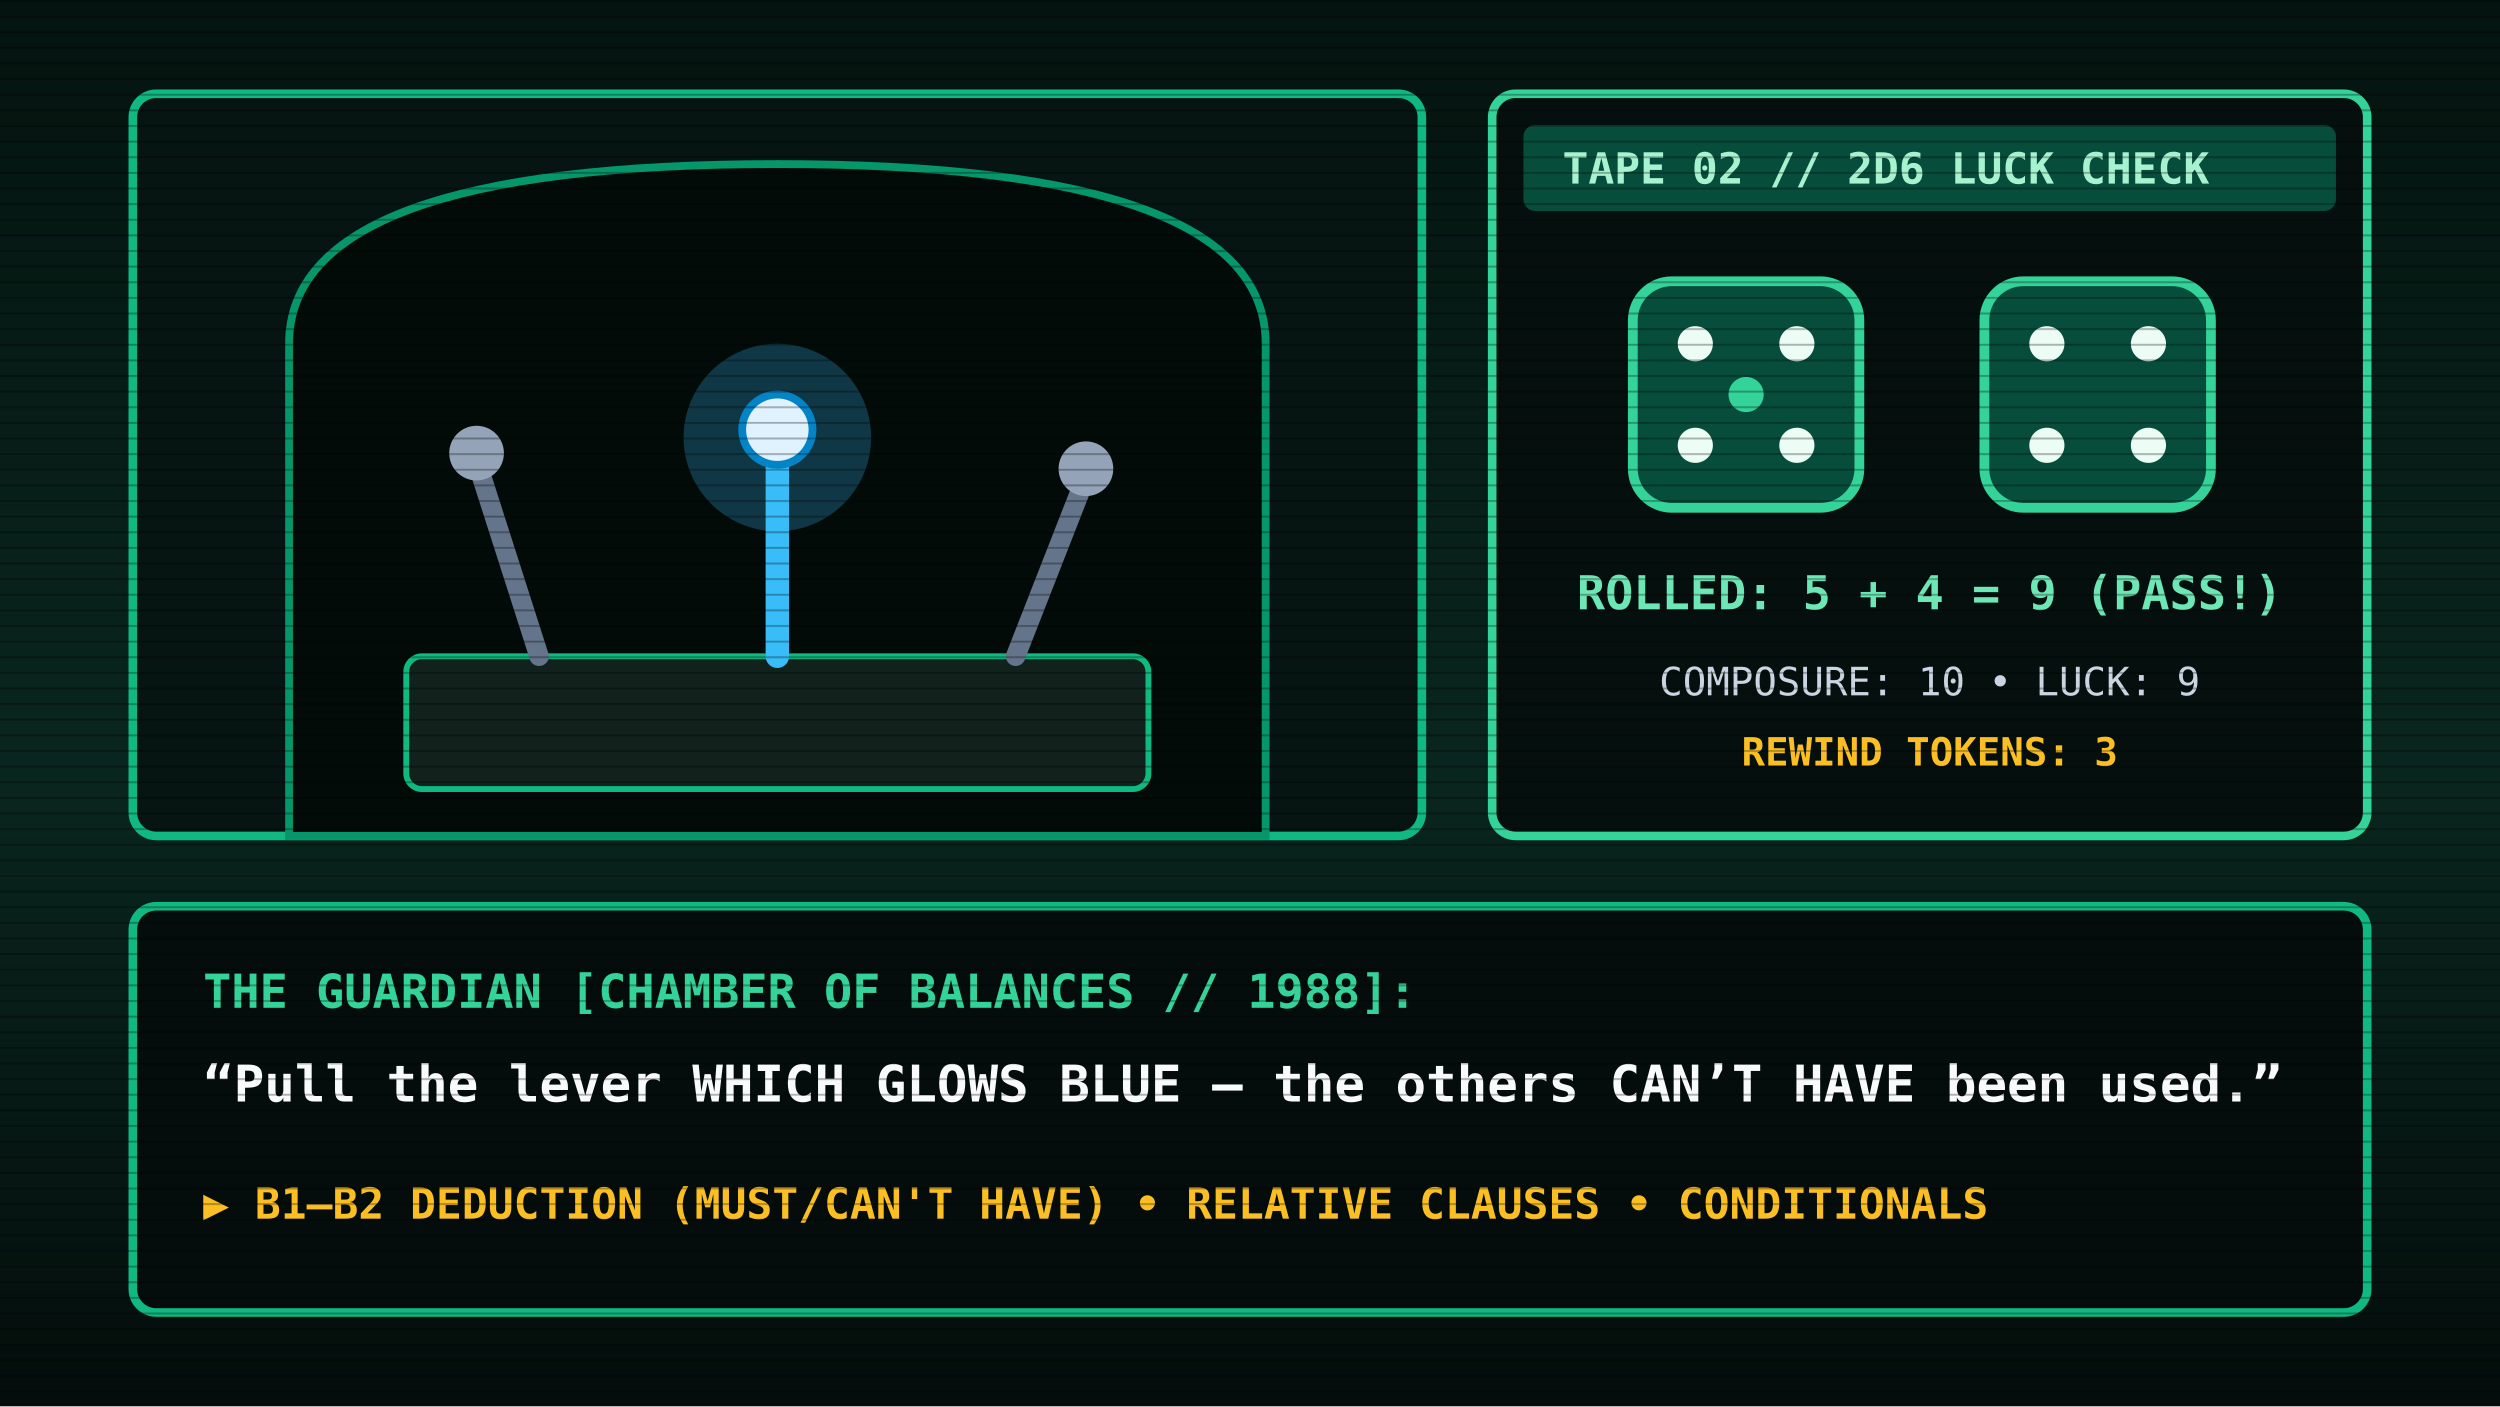
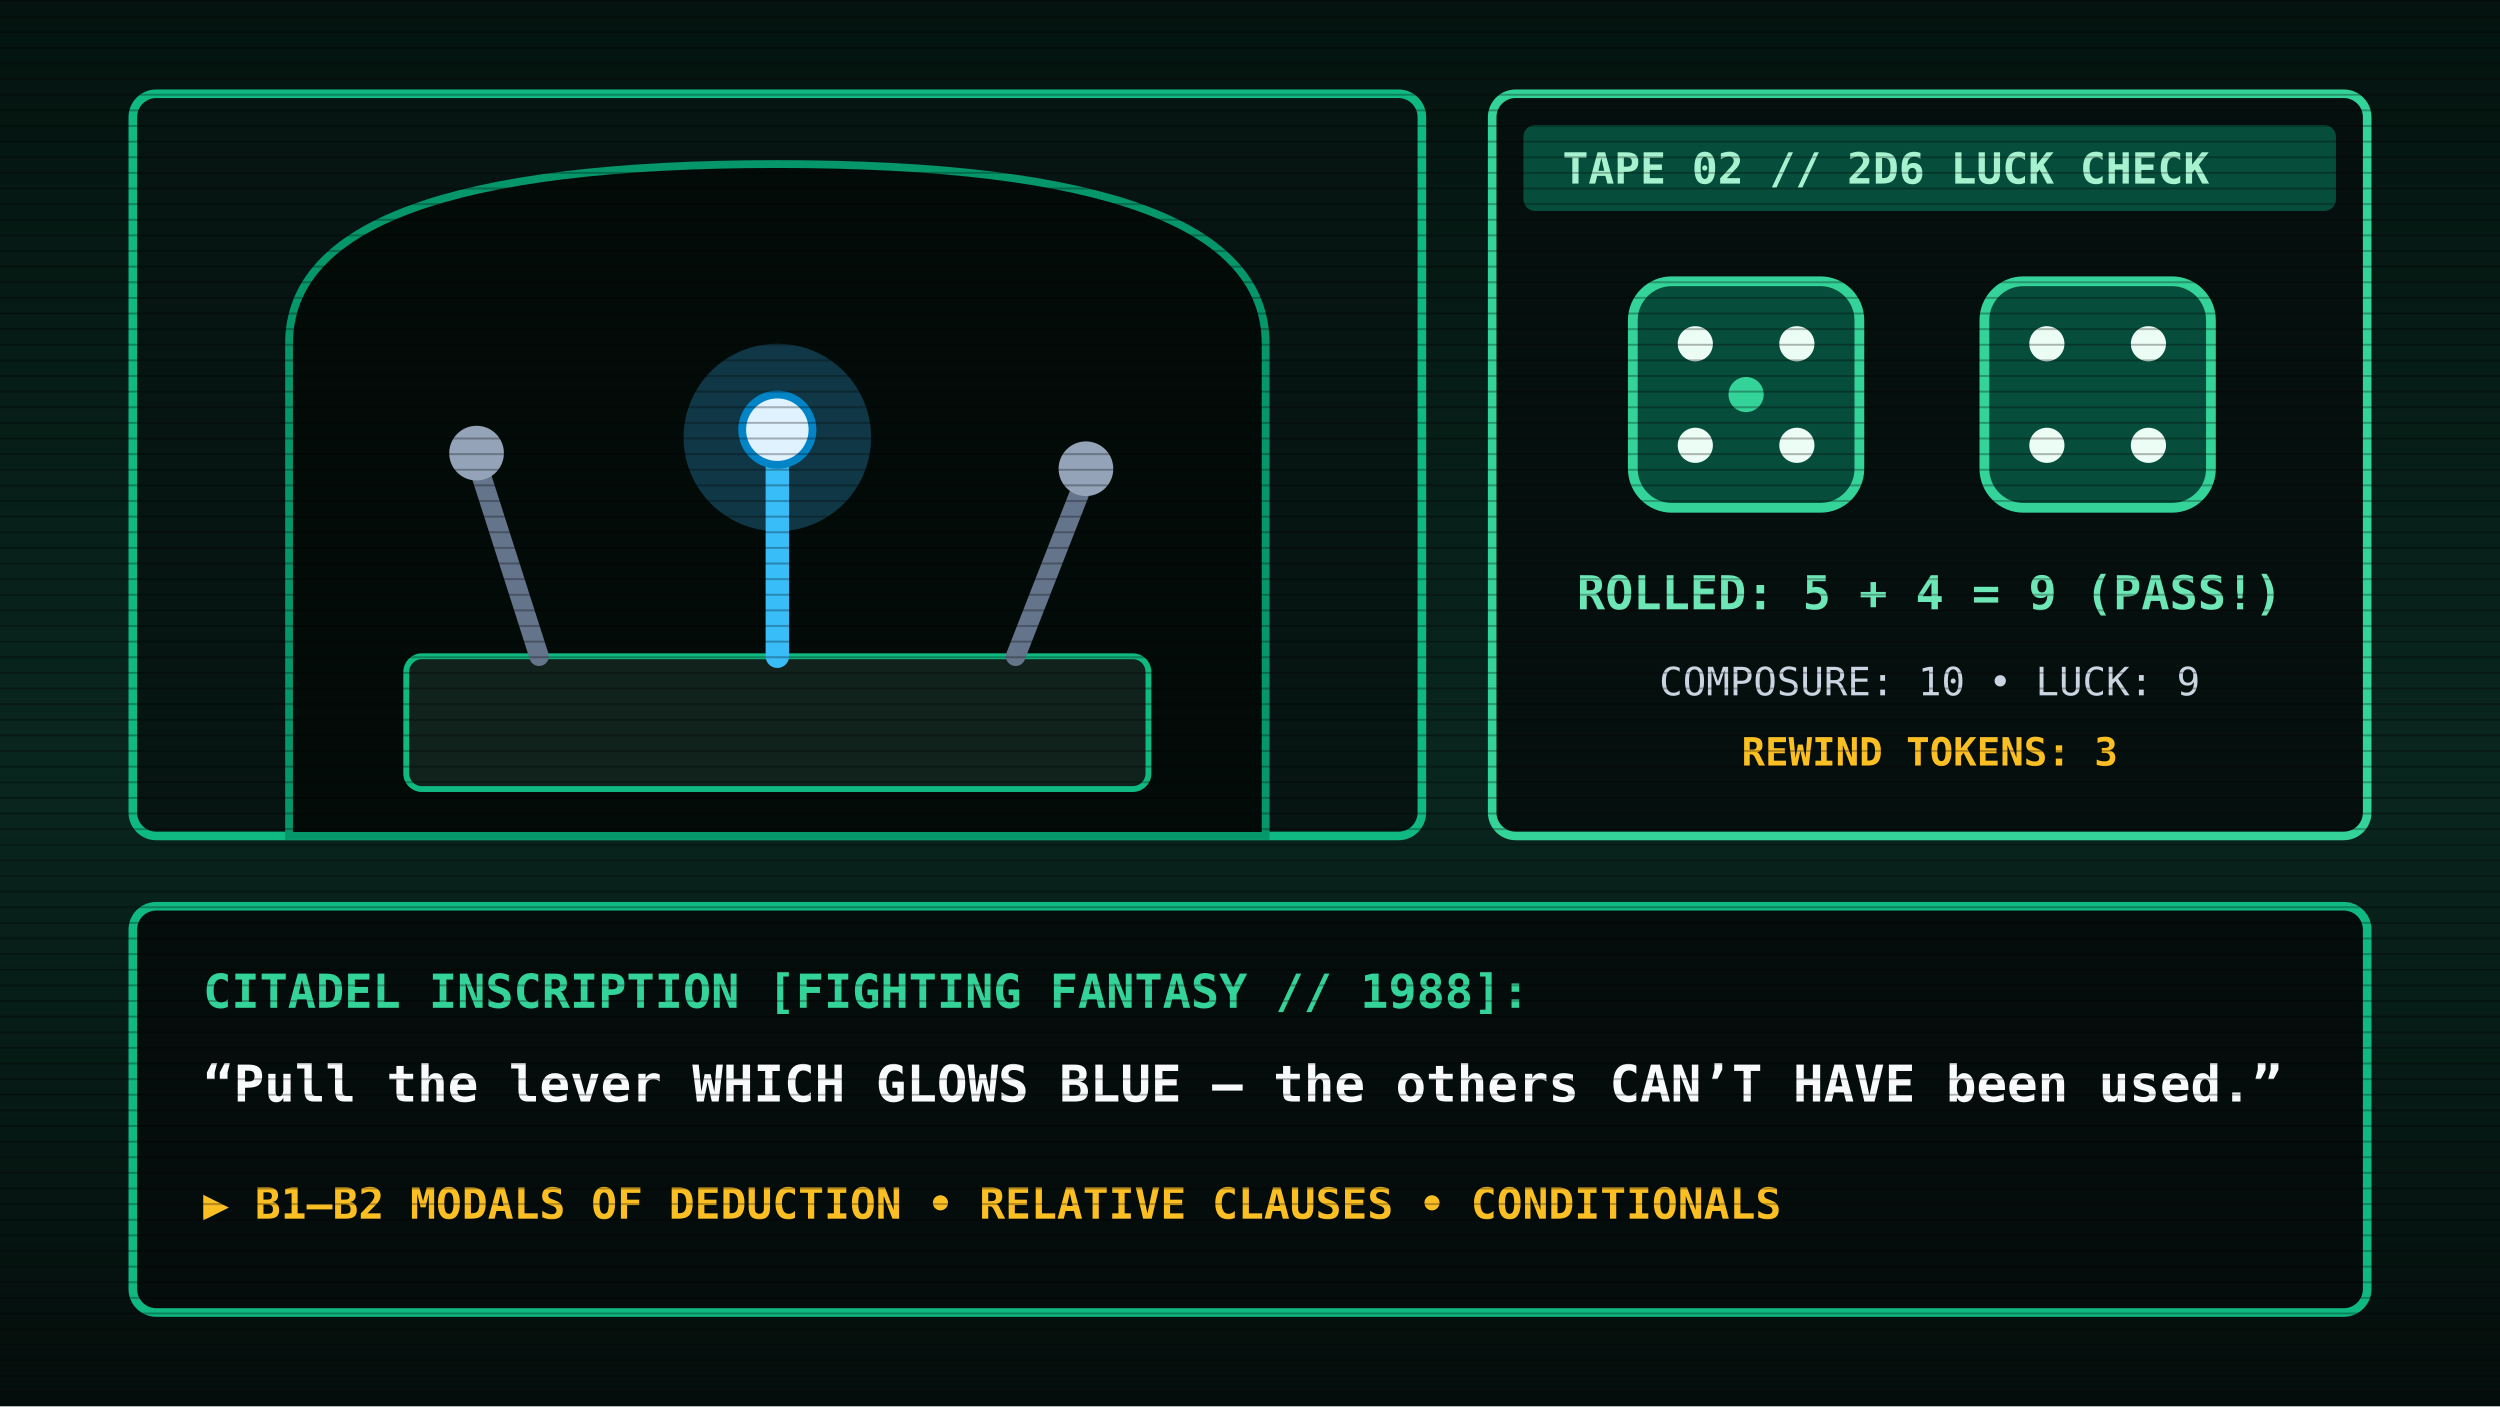
<svg xmlns="http://www.w3.org/2000/svg" viewBox="0 0 640 360" width="640" height="360" fill="none">
  <defs>
    <linearGradient id="citadelBg" x1="0" y1="0" x2="0" y2="360" gradientUnits="userSpaceOnUse">
      <stop offset="0%" stop-color="#04130f" />
      <stop offset="55%" stop-color="#09261e" />
      <stop offset="100%" stop-color="#040d0b" />
    </linearGradient>
    <pattern id="crtLines2" width="4" height="4" patternUnits="userSpaceOnUse">
      <line x1="0" y1="0" x2="4" y2="0" stroke="#000000" stroke-opacity="0.28" stroke-width="1" />
    </pattern>
  </defs>
  <rect width="640" height="360" fill="url(#citadelBg)" />
  <rect x="34" y="24" width="330" height="190" rx="6" fill="#061512" stroke="#10b981" stroke-width="2.2" />
  <path d="M74 214 L74 88 Q74 42 199 42 Q324 42 324 88 L324 214 Z" fill="#030b09" stroke="#059669" stroke-width="2" />
  <rect x="104" y="168" width="190" height="34" rx="4" fill="#11221c" stroke="#10b981" stroke-width="1.5" />
  <line x1="138" y1="168" x2="122" y2="118" stroke="#64748b" stroke-width="5" stroke-linecap="round" />
  <circle cx="122" cy="116" r="7" fill="#94a3b8" />
  <circle cx="199" cy="112" r="24" fill="#38bdf8" fill-opacity="0.25" />
  <line x1="199" y1="168" x2="199" y2="112" stroke="#38bdf8" stroke-width="6" stroke-linecap="round" />
  <circle cx="199" cy="110" r="9" fill="#e0f2fe" stroke="#0284c7" stroke-width="2" />
  <line x1="260" y1="168" x2="278" y2="122" stroke="#64748b" stroke-width="5" stroke-linecap="round" />
  <circle cx="278" cy="120" r="7" fill="#94a3b8" />
  <rect x="382" y="24" width="224" height="190" rx="6" fill="#05100e" stroke="#34d399" stroke-width="2.2" />
  <rect x="390" y="32" width="208" height="22" rx="3" fill="#064e3b" />
  <text x="400" y="47" fill="#a7f3d0" font-family="monospace, sans-serif" font-size="11" font-weight="900">TAPE 02 // 2D6 LUCK CHECK</text>
  <g transform="translate(418, 72)">
    <rect width="58" height="58" rx="10" fill="#064e3b" stroke="#34d399" stroke-width="2.5" />
    <circle cx="16" cy="16" r="4.5" fill="#ecfdf5" />
    <circle cx="42" cy="16" r="4.5" fill="#ecfdf5" />
    <circle cx="29" cy="29" r="4.5" fill="#34d399" />
    <circle cx="16" cy="42" r="4.5" fill="#ecfdf5" />
    <circle cx="42" cy="42" r="4.5" fill="#ecfdf5" />
  </g>
  <g transform="translate(508, 72)">
    <rect width="58" height="58" rx="10" fill="#064e3b" stroke="#34d399" stroke-width="2.5" />
    <circle cx="16" cy="16" r="4.5" fill="#ecfdf5" />
    <circle cx="42" cy="16" r="4.5" fill="#ecfdf5" />
    <circle cx="16" cy="42" r="4.5" fill="#ecfdf5" />
    <circle cx="42" cy="42" r="4.5" fill="#ecfdf5" />
  </g>
  <text x="494" y="156" text-anchor="middle" fill="#6ee7b7" font-family="monospace, sans-serif" font-size="12" font-weight="900">ROLLED: 5 + 4 = 9 (PASS!)</text>
  <text x="494" y="178" text-anchor="middle" fill="#cbd5e1" font-family="monospace, sans-serif" font-size="10">COMPOSURE: 10 • LUCK: 9</text>
  <text x="494" y="196" text-anchor="middle" fill="#fbbf24" font-family="monospace, sans-serif" font-size="10" font-weight="800">REWIND TOKENS: 3</text>
  <rect x="34" y="232" width="572" height="104" rx="6" fill="#040d0b" stroke="#10b981" stroke-width="2.2" />
-   <text x="52" y="258" fill="#34d399" font-family="monospace, sans-serif" font-size="12" font-weight="900">THE GUARDIAN [CHAMBER OF BALANCES // 1988]:</text>
+   <text x="52" y="258" fill="#34d399" font-family="monospace, sans-serif" font-size="12" font-weight="900">CITADEL INSCRIPTION [FIGHTING FANTASY // 1988]:</text>
  <text x="52" y="282" fill="#f8fafc" font-family="monospace, sans-serif" font-size="13" font-weight="700">“Pull the lever WHICH GLOWS BLUE — the others CAN’T HAVE been used.”</text>
-   <text x="52" y="312" fill="#fbbf24" font-family="monospace, sans-serif" font-size="11" font-weight="800">▶ B1–B2 DEDUCTION (MUST/CAN'T HAVE) • RELATIVE CLAUSES • CONDITIONALS</text>
+   <text x="52" y="312" fill="#fbbf24" font-family="monospace, sans-serif" font-size="11" font-weight="800">▶ B1–B2 MODALS OF DEDUCTION • RELATIVE CLAUSES • CONDITIONALS</text>
  <rect width="640" height="360" fill="url(#crtLines2)" pointer-events="none" />
</svg>
